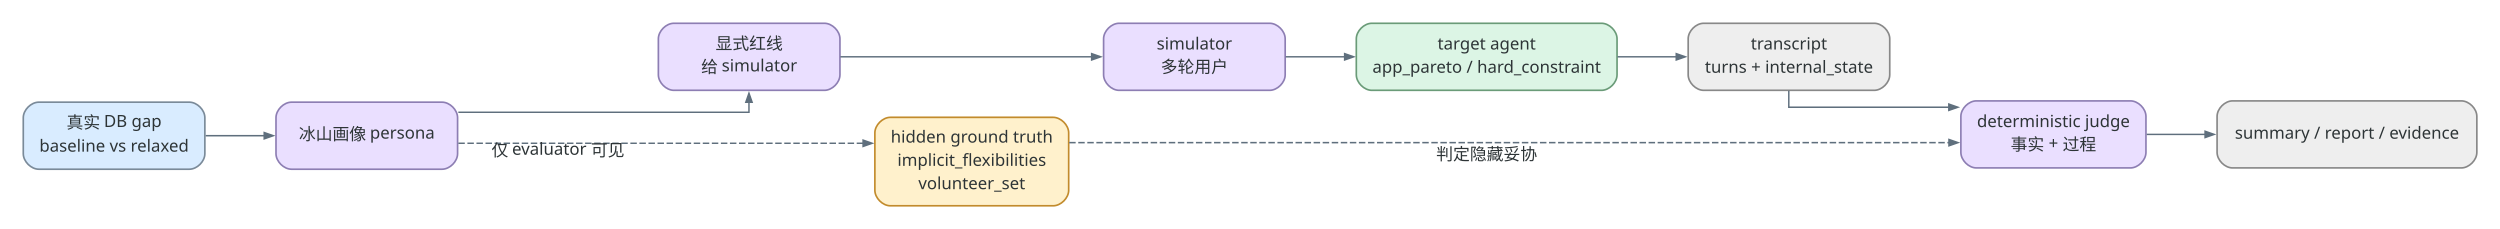
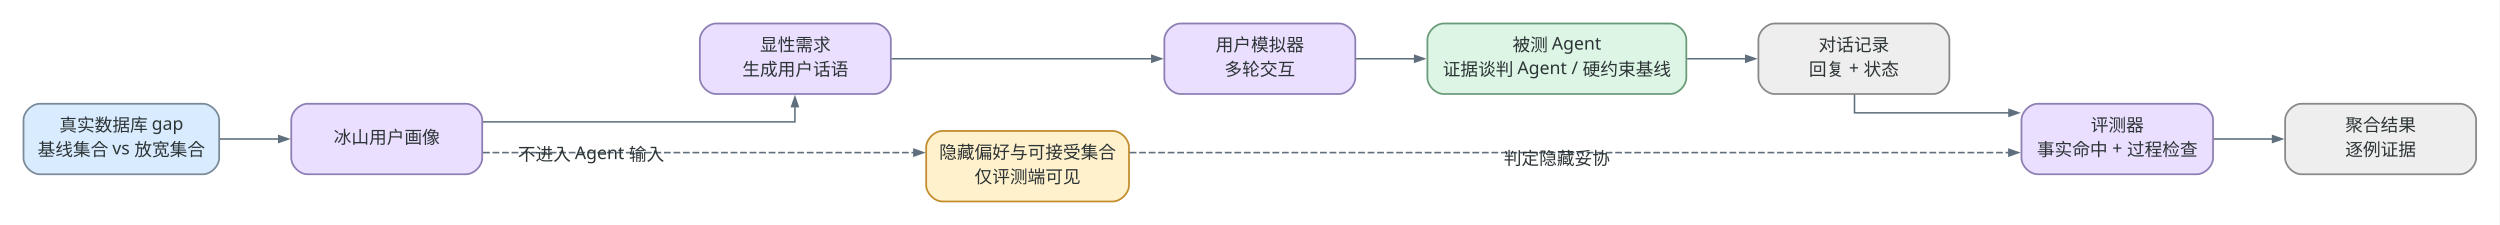
- <svg xmlns="http://www.w3.org/2000/svg" width="1933pt" height="177pt" viewBox="0.00 0.00 1933.00 177.00">
-   <g id="graph0" class="graph" transform="scale(1 1) rotate(0) translate(18 159.12)">
-     <polygon fill="white" stroke="none" points="-18,18 -18,-159.12 1915.1,-159.12 1915.1,18 -18,18" />
+ <svg xmlns="http://www.w3.org/2000/svg" width="1838pt" height="165pt" viewBox="0.00 0.00 1838.00 165.00">
+   <g id="graph0" class="graph" transform="scale(1 1) rotate(0) translate(17.28 148.12)">
+     <polygon fill="white" stroke="none" points="-17.28,17.28 -17.28,-148.12 1820.43,-148.12 1820.43,17.28 -17.28,17.28" />
    <g id="node1" class="node">
-       <path fill="#d9ecff" stroke="#7a8a99" stroke-width="1.3" d="M128.4,-80.12C128.4,-80.12 12,-80.12 12,-80.12 6,-80.12 0,-74.12 0,-68.12 0,-68.12 0,-40.28 0,-40.28 0,-34.28 6,-28.28 12,-28.28 12,-28.28 128.4,-28.28 128.4,-28.28 134.4,-28.28 140.4,-34.28 140.4,-40.28 140.4,-40.28 140.4,-68.12 140.4,-68.12 140.4,-74.12 134.4,-80.12 128.4,-80.12" />
-       <text xml:space="preserve" text-anchor="middle" x="70.2" y="-59.85" font-family="Microsoft YaHei" font-size="13.00" fill="#2d3436">真实 DB gap</text>
-       <text xml:space="preserve" text-anchor="middle" x="70.2" y="-41.85" font-family="Microsoft YaHei" font-size="13.00" fill="#2d3436">baseline vs relaxed</text>
+       <path fill="#d9ecff" stroke="#7a8a99" stroke-width="1.3" d="M131.85,-71.84C131.85,-71.84 12,-71.84 12,-71.84 6,-71.84 0,-65.84 0,-59.84 0,-59.84 0,-32 0,-32 0,-26 6,-20 12,-20 12,-20 131.85,-20 131.85,-20 137.85,-20 143.85,-26 143.85,-32 143.85,-32 143.85,-59.84 143.85,-59.84 143.85,-65.84 137.85,-71.84 131.85,-71.84" />
+       <text xml:space="preserve" text-anchor="middle" x="71.92" y="-51.57" font-family="Microsoft YaHei" font-size="13.00" fill="#2d3436">真实数据库 gap</text>
+       <text xml:space="preserve" text-anchor="middle" x="71.92" y="-33.57" font-family="Microsoft YaHei" font-size="13.00" fill="#2d3436">基线集合 vs 放宽集合</text>
    </g>
    <g id="node2" class="node">
-       <path fill="#eadfff" stroke="#8d7eb3" stroke-width="1.3" d="M323.8,-80.12C323.8,-80.12 207.4,-80.12 207.4,-80.12 201.4,-80.12 195.4,-74.12 195.4,-68.12 195.4,-68.12 195.4,-40.28 195.4,-40.28 195.4,-34.28 201.4,-28.28 207.4,-28.28 207.4,-28.28 323.8,-28.28 323.8,-28.28 329.8,-28.28 335.8,-34.28 335.8,-40.28 335.8,-40.28 335.8,-68.12 335.8,-68.12 335.8,-74.12 329.8,-80.12 323.8,-80.12" />
-       <text xml:space="preserve" text-anchor="middle" x="265.6" y="-50.85" font-family="Microsoft YaHei" font-size="13.00" fill="#2d3436">冰山画像 persona</text>
+       <path fill="#eadfff" stroke="#8d7eb3" stroke-width="1.3" d="M325.25,-71.84C325.25,-71.84 208.85,-71.84 208.85,-71.84 202.85,-71.84 196.85,-65.84 196.85,-59.84 196.85,-59.84 196.85,-32 196.85,-32 196.85,-26 202.85,-20 208.85,-20 208.85,-20 325.25,-20 325.25,-20 331.25,-20 337.25,-26 337.25,-32 337.25,-32 337.25,-59.84 337.25,-59.84 337.25,-65.84 331.25,-71.84 325.25,-71.84" />
+       <text xml:space="preserve" text-anchor="middle" x="267.05" y="-42.57" font-family="Microsoft YaHei" font-size="13.00" fill="#2d3436">冰山用户画像</text>
    </g>
    <g id="edge1" class="edge">
-       <path fill="none" stroke="#5f6f7d" stroke-width="1.15" d="M141.02,-54.2C141.02,-54.2 186.28,-54.2 186.28,-54.2" />
-       <polygon fill="#5f6f7d" stroke="#5f6f7d" stroke-width="1.15" points="186.28,-56.65 193.28,-54.2 186.28,-51.75 186.28,-56.65" />
+       <path fill="none" stroke="#5f6f7d" stroke-width="1.15" d="M144.31,-45.92C144.31,-45.92 187.67,-45.92 187.67,-45.92" />
+       <polygon fill="#5f6f7d" stroke="#5f6f7d" stroke-width="1.15" points="187.67,-48.37 194.67,-45.92 187.67,-43.47 187.67,-48.37" />
    </g>
    <g id="node3" class="node">
-       <path fill="#eadfff" stroke="#8d7eb3" stroke-width="1.3" d="M619.45,-141.12C619.45,-141.12 503.05,-141.12 503.05,-141.12 497.05,-141.12 491.05,-135.12 491.05,-129.12 491.05,-129.12 491.05,-101.28 491.05,-101.28 491.05,-95.28 497.05,-89.28 503.05,-89.28 503.05,-89.28 619.45,-89.28 619.45,-89.28 625.45,-89.28 631.45,-95.28 631.45,-101.28 631.45,-101.28 631.45,-129.12 631.45,-129.12 631.45,-135.12 625.45,-141.12 619.45,-141.12" />
-       <text xml:space="preserve" text-anchor="middle" x="561.25" y="-120.85" font-family="Microsoft YaHei" font-size="13.00" fill="#2d3436">显式红线</text>
-       <text xml:space="preserve" text-anchor="middle" x="561.25" y="-102.85" font-family="Microsoft YaHei" font-size="13.00" fill="#2d3436">给 simulator</text>
+       <path fill="#eadfff" stroke="#8d7eb3" stroke-width="1.3" d="M625.65,-130.84C625.65,-130.84 509.25,-130.84 509.25,-130.84 503.25,-130.84 497.25,-124.84 497.25,-118.84 497.25,-118.84 497.25,-91 497.25,-91 497.25,-85 503.25,-79 509.25,-79 509.25,-79 625.65,-79 625.65,-79 631.65,-79 637.65,-85 637.65,-91 637.65,-91 637.65,-118.84 637.65,-118.84 637.65,-124.84 631.65,-130.84 625.65,-130.84" />
+       <text xml:space="preserve" text-anchor="middle" x="567.45" y="-110.57" font-family="Microsoft YaHei" font-size="13.00" fill="#2d3436">显性需求</text>
+       <text xml:space="preserve" text-anchor="middle" x="567.45" y="-92.57" font-family="Microsoft YaHei" font-size="13.00" fill="#2d3436">生成用户话语</text>
    </g>
    <g id="edge2" class="edge">
-       <path fill="none" stroke="#5f6f7d" stroke-width="1.15" d="M336.38,-72.31C423.8,-72.31 561.1,-72.31 561.1,-72.31 561.1,-72.31 561.1,-80.03 561.1,-80.03" />
-       <polygon fill="#5f6f7d" stroke="#5f6f7d" stroke-width="1.15" points="558.65,-80.03 561.1,-87.03 563.55,-80.03 558.65,-80.03" />
+       <path fill="none" stroke="#5f6f7d" stroke-width="1.15" d="M337.79,-58.51C426.51,-58.51 567.15,-58.51 567.15,-58.51 567.15,-58.51 567.15,-69.72 567.15,-69.72" />
+       <polygon fill="#5f6f7d" stroke="#5f6f7d" stroke-width="1.15" points="564.7,-69.72 567.15,-76.72 569.6,-69.72 564.7,-69.72" />
    </g>
    <g id="node9" class="node">
-       <path fill="#fff1cc" stroke="#c28b2c" stroke-width="1.3" d="M796.3,-68.4C796.3,-68.4 670.45,-68.4 670.45,-68.4 664.45,-68.4 658.45,-62.4 658.45,-56.4 658.45,-56.4 658.45,-12 658.45,-12 658.45,-6 664.45,0 670.45,0 670.45,0 796.3,0 796.3,0 802.3,0 808.3,-6 808.3,-12 808.3,-12 808.3,-56.4 808.3,-56.4 808.3,-62.4 802.3,-68.4 796.3,-68.4" />
-       <text xml:space="preserve" text-anchor="middle" x="733.38" y="-48.85" font-family="Microsoft YaHei" font-size="13.00" fill="#2d3436">hidden ground truth</text>
-       <text xml:space="preserve" text-anchor="middle" x="733.38" y="-30.85" font-family="Microsoft YaHei" font-size="13.00" fill="#2d3436">implicit_flexibilities</text>
-       <text xml:space="preserve" text-anchor="middle" x="733.38" y="-12.85" font-family="Microsoft YaHei" font-size="13.00" fill="#2d3436">volunteer_set</text>
+       <path fill="#fff1cc" stroke="#c28b2c" stroke-width="1.3" d="M800.75,-51.84C800.75,-51.84 675.65,-51.84 675.65,-51.84 669.65,-51.84 663.65,-45.84 663.65,-39.84 663.65,-39.84 663.65,-12 663.65,-12 663.65,-6 669.65,0 675.65,0 675.65,0 800.75,0 800.75,0 806.75,0 812.75,-6 812.75,-12 812.75,-12 812.75,-39.84 812.75,-39.84 812.75,-45.84 806.75,-51.84 800.75,-51.84" />
+       <text xml:space="preserve" text-anchor="middle" x="738.2" y="-31.57" font-family="Microsoft YaHei" font-size="13.00" fill="#2d3436">隐藏偏好与可接受集合</text>
+       <text xml:space="preserve" text-anchor="middle" x="738.2" y="-13.57" font-family="Microsoft YaHei" font-size="13.00" fill="#2d3436">仅评测端可见</text>
    </g>
    <g id="edge8" class="edge">
-       <path fill="none" stroke="#5f6f7d" stroke-width="1.15" stroke-dasharray="5,2" d="M336.39,-48.34C336.39,-48.34 649.34,-48.34 649.34,-48.34" />
-       <polygon fill="#5f6f7d" stroke="#5f6f7d" stroke-width="1.15" points="649.34,-50.79 656.34,-48.34 649.34,-45.89 649.34,-50.79" />
-       <text xml:space="preserve" text-anchor="middle" x="413.43" y="-38.35" font-family="Sans-Serif" font-size="13.00" fill="#2d3436">仅 evaluator 可见</text>
+       <path fill="none" stroke="#5f6f7d" stroke-width="1.15" stroke-dasharray="5,2" d="M337.84,-35.92C337.84,-35.92 654.63,-35.92 654.63,-35.92" />
+       <polygon fill="#5f6f7d" stroke="#5f6f7d" stroke-width="1.15" points="654.63,-38.37 661.63,-35.92 654.63,-33.47 654.63,-38.37" />
+       <text xml:space="preserve" text-anchor="middle" x="417.25" y="-30.07" font-family="Sans-Serif" font-size="13.00" fill="#2d3436">不进入 Agent 输入</text>
    </g>
    <g id="node4" class="node">
-       <path fill="#eadfff" stroke="#8d7eb3" stroke-width="1.3" d="M963.7,-141.12C963.7,-141.12 847.3,-141.12 847.3,-141.12 841.3,-141.12 835.3,-135.12 835.3,-129.12 835.3,-129.12 835.3,-101.28 835.3,-101.28 835.3,-95.28 841.3,-89.28 847.3,-89.28 847.3,-89.28 963.7,-89.28 963.7,-89.28 969.7,-89.28 975.7,-95.28 975.7,-101.28 975.7,-101.28 975.7,-129.12 975.7,-129.12 975.7,-135.12 969.7,-141.12 963.7,-141.12" />
-       <text xml:space="preserve" text-anchor="middle" x="905.5" y="-120.85" font-family="Microsoft YaHei" font-size="13.00" fill="#2d3436">simulator</text>
-       <text xml:space="preserve" text-anchor="middle" x="905.5" y="-102.85" font-family="Microsoft YaHei" font-size="13.00" fill="#2d3436">多轮用户</text>
+       <path fill="#eadfff" stroke="#8d7eb3" stroke-width="1.3" d="M967.15,-130.84C967.15,-130.84 850.75,-130.84 850.75,-130.84 844.75,-130.84 838.75,-124.84 838.75,-118.84 838.75,-118.84 838.75,-91 838.75,-91 838.75,-85 844.75,-79 850.75,-79 850.75,-79 967.15,-79 967.15,-79 973.15,-79 979.15,-85 979.15,-91 979.15,-91 979.15,-118.84 979.15,-118.84 979.15,-124.84 973.15,-130.84 967.15,-130.84" />
+       <text xml:space="preserve" text-anchor="middle" x="908.95" y="-110.57" font-family="Microsoft YaHei" font-size="13.00" fill="#2d3436">用户模拟器</text>
+       <text xml:space="preserve" text-anchor="middle" x="908.95" y="-92.57" font-family="Microsoft YaHei" font-size="13.00" fill="#2d3436">多轮交互</text>
    </g>
    <g id="edge3" class="edge">
-       <path fill="none" stroke="#5f6f7d" stroke-width="1.15" d="M631.74,-115.2C631.74,-115.2 826.06,-115.2 826.06,-115.2" />
-       <polygon fill="#5f6f7d" stroke="#5f6f7d" stroke-width="1.15" points="826.06,-117.65 833.06,-115.2 826.06,-112.75 826.06,-117.65" />
+       <path fill="none" stroke="#5f6f7d" stroke-width="1.15" d="M638.21,-104.92C638.21,-104.92 829.54,-104.92 829.54,-104.92" />
+       <polygon fill="#5f6f7d" stroke="#5f6f7d" stroke-width="1.15" points="829.54,-107.37 836.54,-104.92 829.54,-102.47 829.54,-107.37" />
    </g>
    <g id="node5" class="node">
-       <path fill="#dcf5e5" stroke="#6a9b78" stroke-width="1.3" d="M1220.3,-141.12C1220.3,-141.12 1042.7,-141.12 1042.7,-141.12 1036.7,-141.12 1030.7,-135.12 1030.7,-129.12 1030.7,-129.12 1030.7,-101.28 1030.7,-101.28 1030.7,-95.28 1036.7,-89.28 1042.7,-89.28 1042.7,-89.28 1220.3,-89.28 1220.3,-89.28 1226.3,-89.28 1232.3,-95.28 1232.3,-101.28 1232.3,-101.28 1232.3,-129.12 1232.3,-129.12 1232.3,-135.12 1226.3,-141.12 1220.3,-141.12" />
-       <text xml:space="preserve" text-anchor="middle" x="1131.5" y="-120.85" font-family="Microsoft YaHei" font-size="13.00" fill="#2d3436">target agent</text>
-       <text xml:space="preserve" text-anchor="middle" x="1131.5" y="-102.85" font-family="Microsoft YaHei" font-size="13.00" fill="#2d3436">app_pareto / hard_constraint</text>
+       <path fill="#dcf5e5" stroke="#6a9b78" stroke-width="1.3" d="M1210.5,-130.84C1210.5,-130.84 1044.15,-130.84 1044.15,-130.84 1038.15,-130.84 1032.15,-124.84 1032.15,-118.84 1032.15,-118.84 1032.15,-91 1032.15,-91 1032.15,-85 1038.15,-79 1044.15,-79 1044.15,-79 1210.5,-79 1210.5,-79 1216.5,-79 1222.5,-85 1222.5,-91 1222.5,-91 1222.5,-118.84 1222.5,-118.84 1222.5,-124.84 1216.5,-130.84 1210.5,-130.84" />
+       <text xml:space="preserve" text-anchor="middle" x="1127.32" y="-110.57" font-family="Microsoft YaHei" font-size="13.00" fill="#2d3436">被测 Agent</text>
+       <text xml:space="preserve" text-anchor="middle" x="1127.32" y="-92.57" font-family="Microsoft YaHei" font-size="13.00" fill="#2d3436">证据谈判 Agent / 硬约束基线</text>
    </g>
    <g id="edge4" class="edge">
-       <path fill="none" stroke="#5f6f7d" stroke-width="1.15" d="M976.08,-115.2C976.08,-115.2 1021.67,-115.2 1021.67,-115.2" />
-       <polygon fill="#5f6f7d" stroke="#5f6f7d" stroke-width="1.15" points="1021.67,-117.65 1028.67,-115.2 1021.67,-112.75 1021.67,-117.65" />
+       <path fill="none" stroke="#5f6f7d" stroke-width="1.15" d="M979.55,-104.92C979.55,-104.92 1022.79,-104.92 1022.79,-104.92" />
+       <polygon fill="#5f6f7d" stroke="#5f6f7d" stroke-width="1.15" points="1022.79,-107.37 1029.79,-104.92 1022.79,-102.47 1022.79,-107.37" />
    </g>
    <g id="node6" class="node">
-       <path fill="#eeeeee" stroke="#888888" stroke-width="1.3" d="M1431.15,-141.12C1431.15,-141.12 1299.3,-141.12 1299.3,-141.12 1293.3,-141.12 1287.3,-135.12 1287.3,-129.12 1287.3,-129.12 1287.3,-101.28 1287.3,-101.28 1287.3,-95.28 1293.3,-89.28 1299.3,-89.28 1299.3,-89.28 1431.15,-89.28 1431.15,-89.28 1437.15,-89.28 1443.15,-95.28 1443.15,-101.28 1443.15,-101.28 1443.15,-129.12 1443.15,-129.12 1443.15,-135.12 1437.15,-141.12 1431.15,-141.12" />
-       <text xml:space="preserve" text-anchor="middle" x="1365.23" y="-120.85" font-family="Microsoft YaHei" font-size="13.00" fill="#2d3436">transcript</text>
-       <text xml:space="preserve" text-anchor="middle" x="1365.23" y="-102.85" font-family="Microsoft YaHei" font-size="13.00" fill="#2d3436">turns + internal_state</text>
+       <path fill="#eeeeee" stroke="#888888" stroke-width="1.3" d="M1403.9,-130.84C1403.9,-130.84 1287.5,-130.84 1287.5,-130.84 1281.5,-130.84 1275.5,-124.84 1275.5,-118.84 1275.5,-118.84 1275.5,-91 1275.5,-91 1275.5,-85 1281.5,-79 1287.5,-79 1287.5,-79 1403.9,-79 1403.9,-79 1409.9,-79 1415.9,-85 1415.9,-91 1415.9,-91 1415.9,-118.84 1415.9,-118.84 1415.9,-124.84 1409.9,-130.84 1403.9,-130.84" />
+       <text xml:space="preserve" text-anchor="middle" x="1345.7" y="-110.57" font-family="Microsoft YaHei" font-size="13.00" fill="#2d3436">对话记录</text>
+       <text xml:space="preserve" text-anchor="middle" x="1345.7" y="-92.57" font-family="Microsoft YaHei" font-size="13.00" fill="#2d3436">回复 + 状态</text>
    </g>
    <g id="edge5" class="edge">
-       <path fill="none" stroke="#5f6f7d" stroke-width="1.15" d="M1232.66,-115.2C1232.66,-115.2 1278.07,-115.2 1278.07,-115.2" />
-       <polygon fill="#5f6f7d" stroke="#5f6f7d" stroke-width="1.15" points="1278.07,-117.65 1285.07,-115.2 1278.07,-112.75 1278.07,-117.65" />
+       <path fill="none" stroke="#5f6f7d" stroke-width="1.15" d="M1223.11,-104.92C1223.11,-104.92 1266.2,-104.92 1266.2,-104.92" />
+       <polygon fill="#5f6f7d" stroke="#5f6f7d" stroke-width="1.15" points="1266.2,-107.37 1273.2,-104.92 1266.2,-102.47 1266.2,-107.37" />
    </g>
    <g id="node7" class="node">
-       <path fill="#eadfff" stroke="#8d7eb3" stroke-width="1.3" d="M1629.25,-81.12C1629.25,-81.12 1510.15,-81.12 1510.15,-81.12 1504.15,-81.12 1498.15,-75.12 1498.15,-69.12 1498.15,-69.12 1498.15,-41.28 1498.15,-41.28 1498.15,-35.28 1504.15,-29.28 1510.15,-29.28 1510.15,-29.28 1629.25,-29.28 1629.25,-29.28 1635.25,-29.28 1641.25,-35.28 1641.25,-41.28 1641.25,-41.28 1641.25,-69.12 1641.25,-69.12 1641.25,-75.12 1635.25,-81.12 1629.25,-81.12" />
-       <text xml:space="preserve" text-anchor="middle" x="1569.7" y="-60.85" font-family="Microsoft YaHei" font-size="13.00" fill="#2d3436">deterministic judge</text>
-       <text xml:space="preserve" text-anchor="middle" x="1569.7" y="-42.85" font-family="Microsoft YaHei" font-size="13.00" fill="#2d3436">事实 + 过程</text>
+       <path fill="#eadfff" stroke="#8d7eb3" stroke-width="1.3" d="M1597.75,-71.84C1597.75,-71.84 1480.9,-71.84 1480.9,-71.84 1474.9,-71.84 1468.9,-65.84 1468.9,-59.84 1468.9,-59.84 1468.9,-32 1468.9,-32 1468.9,-26 1474.9,-20 1480.9,-20 1480.9,-20 1597.75,-20 1597.75,-20 1603.75,-20 1609.75,-26 1609.75,-32 1609.75,-32 1609.75,-59.84 1609.75,-59.84 1609.75,-65.84 1603.75,-71.84 1597.75,-71.84" />
+       <text xml:space="preserve" text-anchor="middle" x="1539.32" y="-51.57" font-family="Microsoft YaHei" font-size="13.00" fill="#2d3436">评测器</text>
+       <text xml:space="preserve" text-anchor="middle" x="1539.32" y="-33.57" font-family="Microsoft YaHei" font-size="13.00" fill="#2d3436">事实命中 + 过程检查</text>
    </g>
    <g id="edge6" class="edge">
-       <path fill="none" stroke="#5f6f7d" stroke-width="1.15" d="M1365.1,-88.98C1365.1,-81.93 1365.1,-76.21 1365.1,-76.21 1365.1,-76.21 1488.83,-76.21 1488.83,-76.21" />
-       <polygon fill="#5f6f7d" stroke="#5f6f7d" stroke-width="1.15" points="1488.83,-78.66 1495.83,-76.21 1488.83,-73.76 1488.83,-78.66" />
+       <path fill="none" stroke="#5f6f7d" stroke-width="1.15" d="M1346.15,-78.63C1346.15,-71.24 1346.15,-65.17 1346.15,-65.17 1346.15,-65.17 1459.75,-65.17 1459.75,-65.17" />
+       <polygon fill="#5f6f7d" stroke="#5f6f7d" stroke-width="1.15" points="1459.75,-67.62 1466.75,-65.17 1459.75,-62.72 1459.75,-67.62" />
    </g>
    <g id="node8" class="node">
-       <path fill="#eeeeee" stroke="#888888" stroke-width="1.3" d="M1885.1,-81.12C1885.1,-81.12 1708.25,-81.12 1708.25,-81.12 1702.25,-81.12 1696.25,-75.12 1696.25,-69.12 1696.25,-69.12 1696.25,-41.28 1696.25,-41.28 1696.25,-35.28 1702.25,-29.28 1708.25,-29.28 1708.25,-29.28 1885.1,-29.28 1885.1,-29.28 1891.1,-29.28 1897.1,-35.28 1897.1,-41.28 1897.1,-41.28 1897.1,-69.12 1897.1,-69.12 1897.1,-75.12 1891.1,-81.12 1885.1,-81.12" />
-       <text xml:space="preserve" text-anchor="middle" x="1796.68" y="-51.85" font-family="Microsoft YaHei" font-size="13.00" fill="#2d3436">summary / report / evidence</text>
+       <path fill="#eeeeee" stroke="#888888" stroke-width="1.3" d="M1791.15,-71.84C1791.15,-71.84 1674.75,-71.84 1674.75,-71.84 1668.75,-71.84 1662.75,-65.84 1662.75,-59.84 1662.75,-59.84 1662.75,-32 1662.75,-32 1662.75,-26 1668.75,-20 1674.75,-20 1674.75,-20 1791.15,-20 1791.15,-20 1797.15,-20 1803.15,-26 1803.15,-32 1803.15,-32 1803.15,-59.84 1803.15,-59.84 1803.15,-65.84 1797.15,-71.84 1791.15,-71.84" />
+       <text xml:space="preserve" text-anchor="middle" x="1732.95" y="-51.57" font-family="Microsoft YaHei" font-size="13.00" fill="#2d3436">聚合结果</text>
+       <text xml:space="preserve" text-anchor="middle" x="1732.95" y="-33.57" font-family="Microsoft YaHei" font-size="13.00" fill="#2d3436">逐例证据</text>
    </g>
    <g id="edge7" class="edge">
-       <path fill="none" stroke="#5f6f7d" stroke-width="1.15" d="M1641.83,-55.2C1641.83,-55.2 1686.97,-55.2 1686.97,-55.2" />
-       <polygon fill="#5f6f7d" stroke="#5f6f7d" stroke-width="1.15" points="1686.97,-57.65 1693.97,-55.2 1686.97,-52.75 1686.97,-57.65" />
+       <path fill="none" stroke="#5f6f7d" stroke-width="1.15" d="M1610.32,-45.92C1610.32,-45.92 1653.54,-45.92 1653.54,-45.92" />
+       <polygon fill="#5f6f7d" stroke="#5f6f7d" stroke-width="1.15" points="1653.54,-48.37 1660.54,-45.92 1653.54,-43.47 1653.54,-48.37" />
    </g>
    <g id="edge9" class="edge">
-       <path fill="none" stroke="#5f6f7d" stroke-width="1.15" stroke-dasharray="5,2" d="M808.7,-48.84C808.7,-48.84 1488.94,-48.84 1488.94,-48.84" />
-       <polygon fill="#5f6f7d" stroke="#5f6f7d" stroke-width="1.15" points="1488.94,-51.29 1495.94,-48.84 1488.94,-46.39 1488.94,-51.29" />
-       <text xml:space="preserve" text-anchor="middle" x="1131.5" y="-35.35" font-family="Sans-Serif" font-size="13.00" fill="#2d3436">判定隐藏妥协</text>
+       <path fill="none" stroke="#5f6f7d" stroke-width="1.15" stroke-dasharray="5,2" d="M813.21,-35.92C813.21,-35.92 1459.66,-35.92 1459.66,-35.92" />
+       <polygon fill="#5f6f7d" stroke="#5f6f7d" stroke-width="1.15" points="1459.66,-38.37 1466.66,-35.92 1459.66,-33.47 1459.66,-38.37" />
+       <text xml:space="preserve" text-anchor="middle" x="1127.32" y="-27.07" font-family="Sans-Serif" font-size="13.00" fill="#2d3436">判定隐藏妥协</text>
    </g>
  </g>
</svg>
